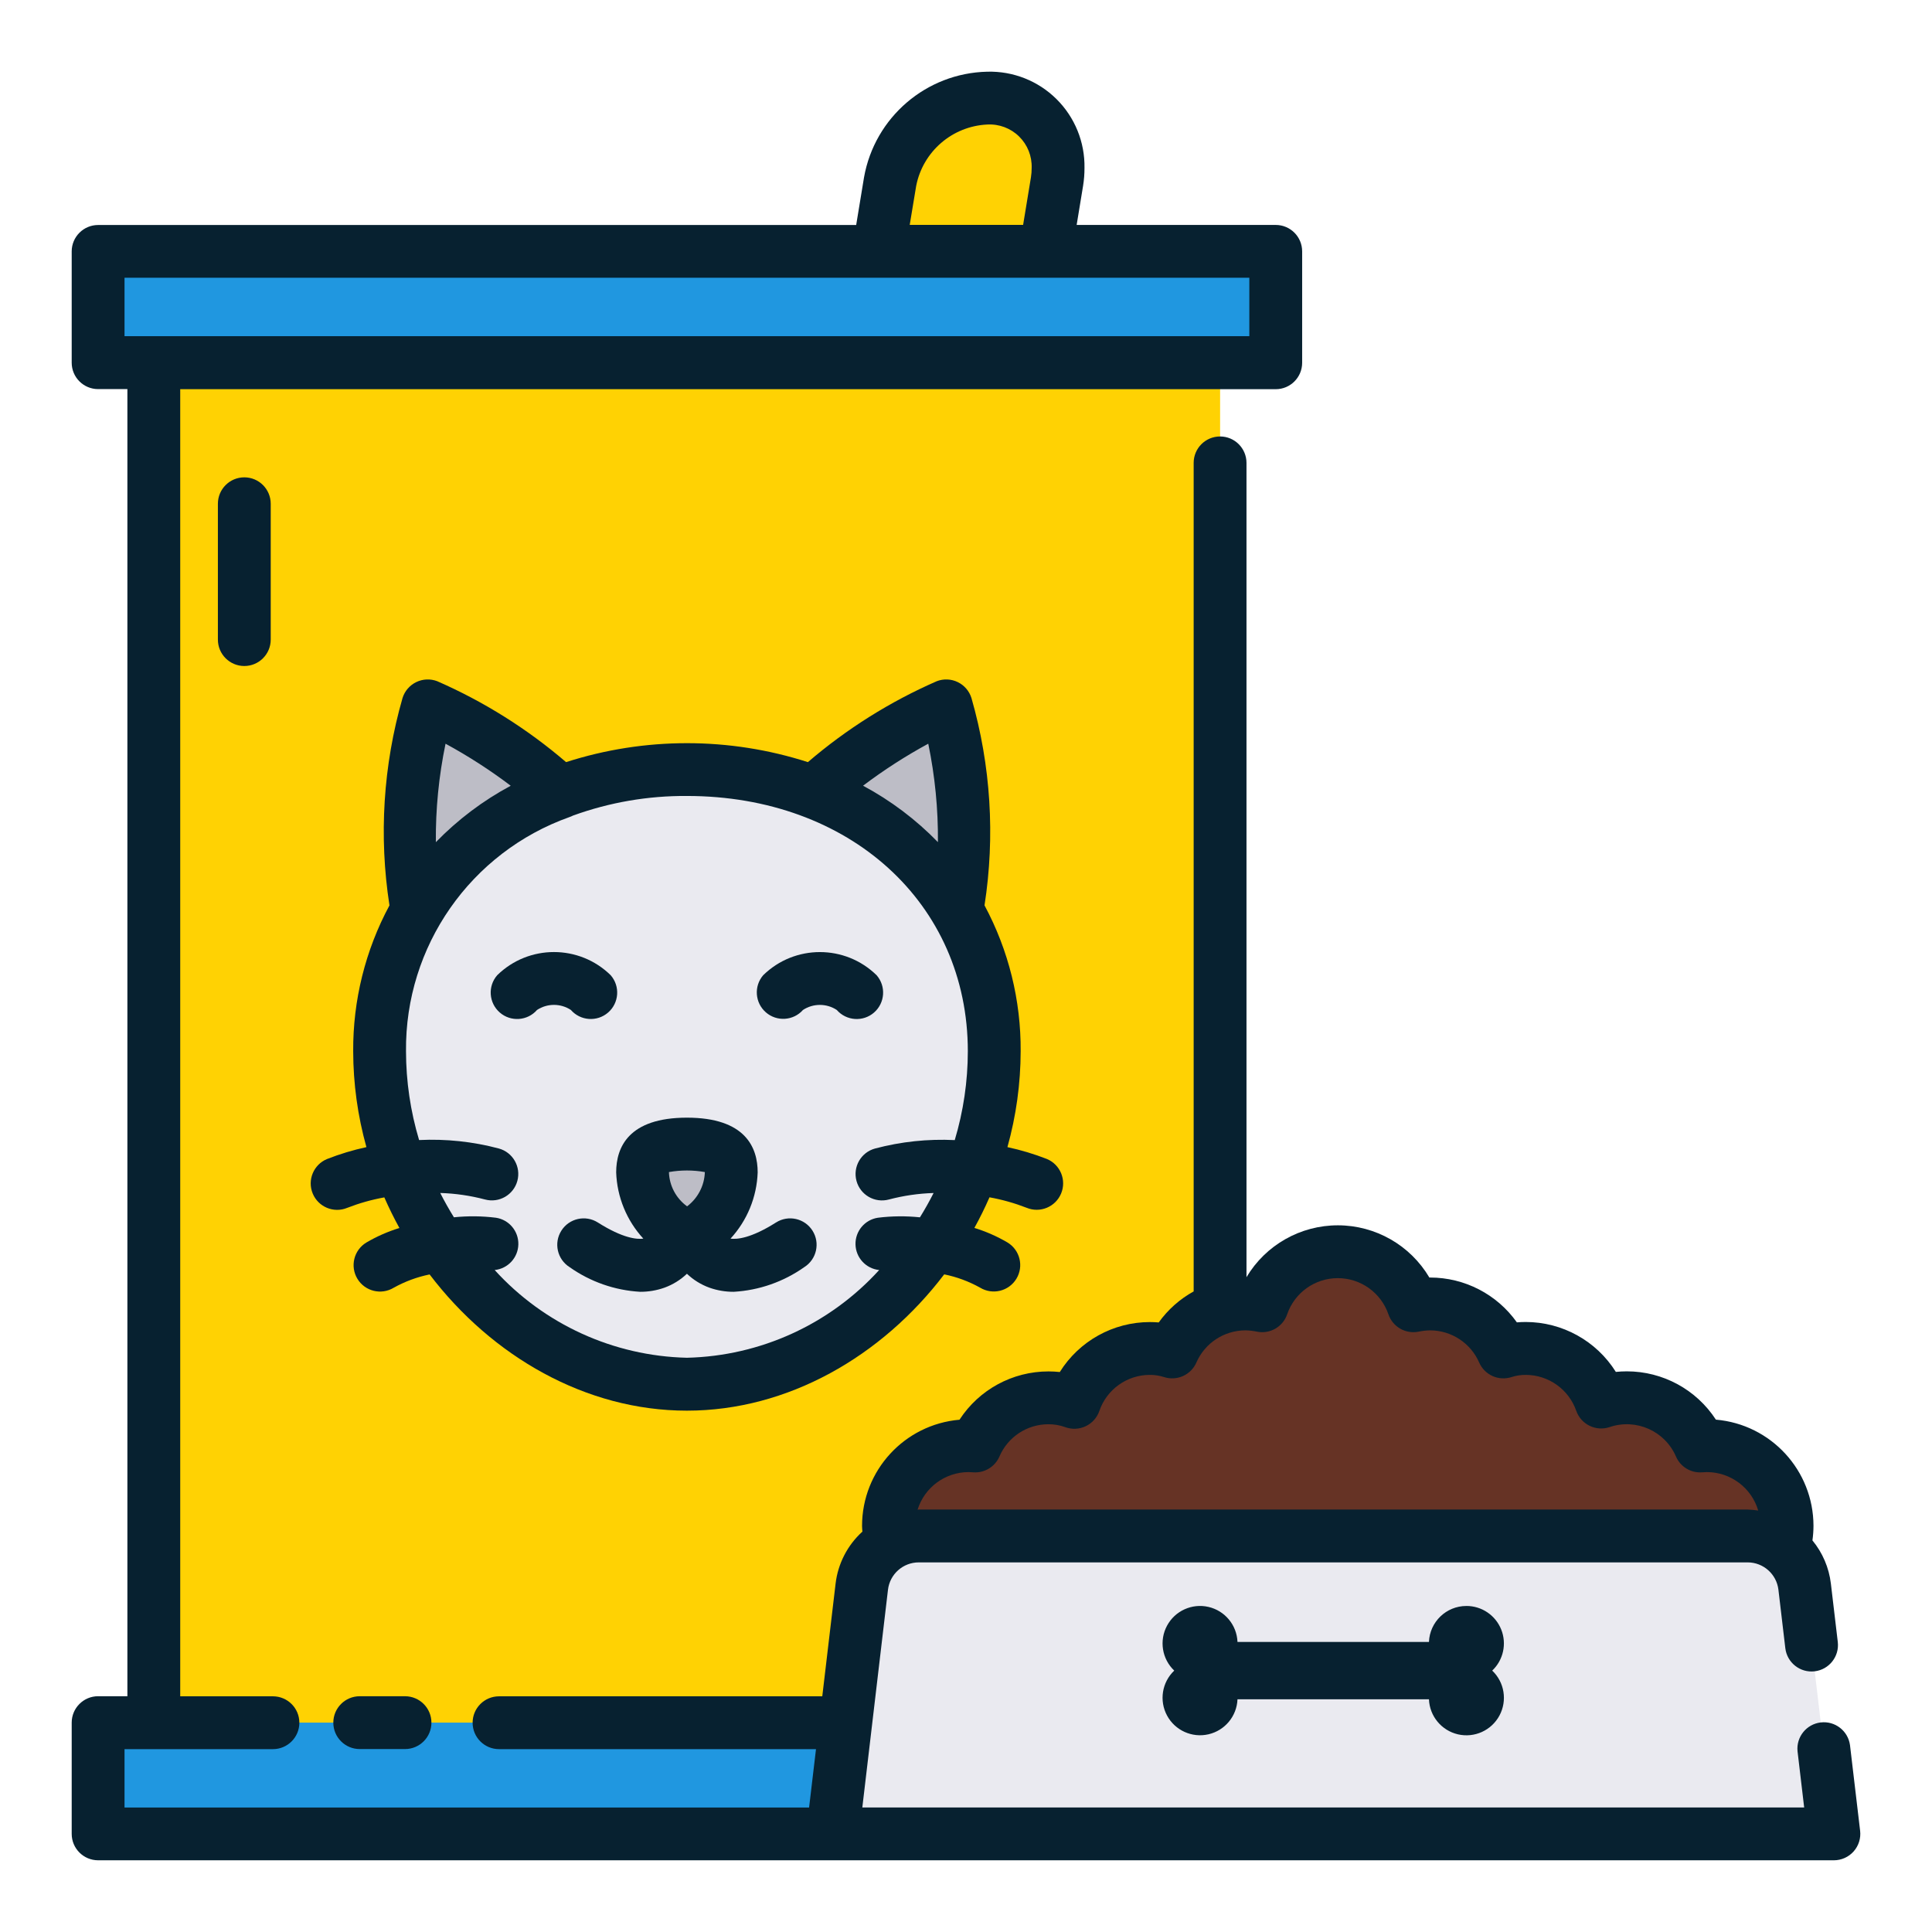
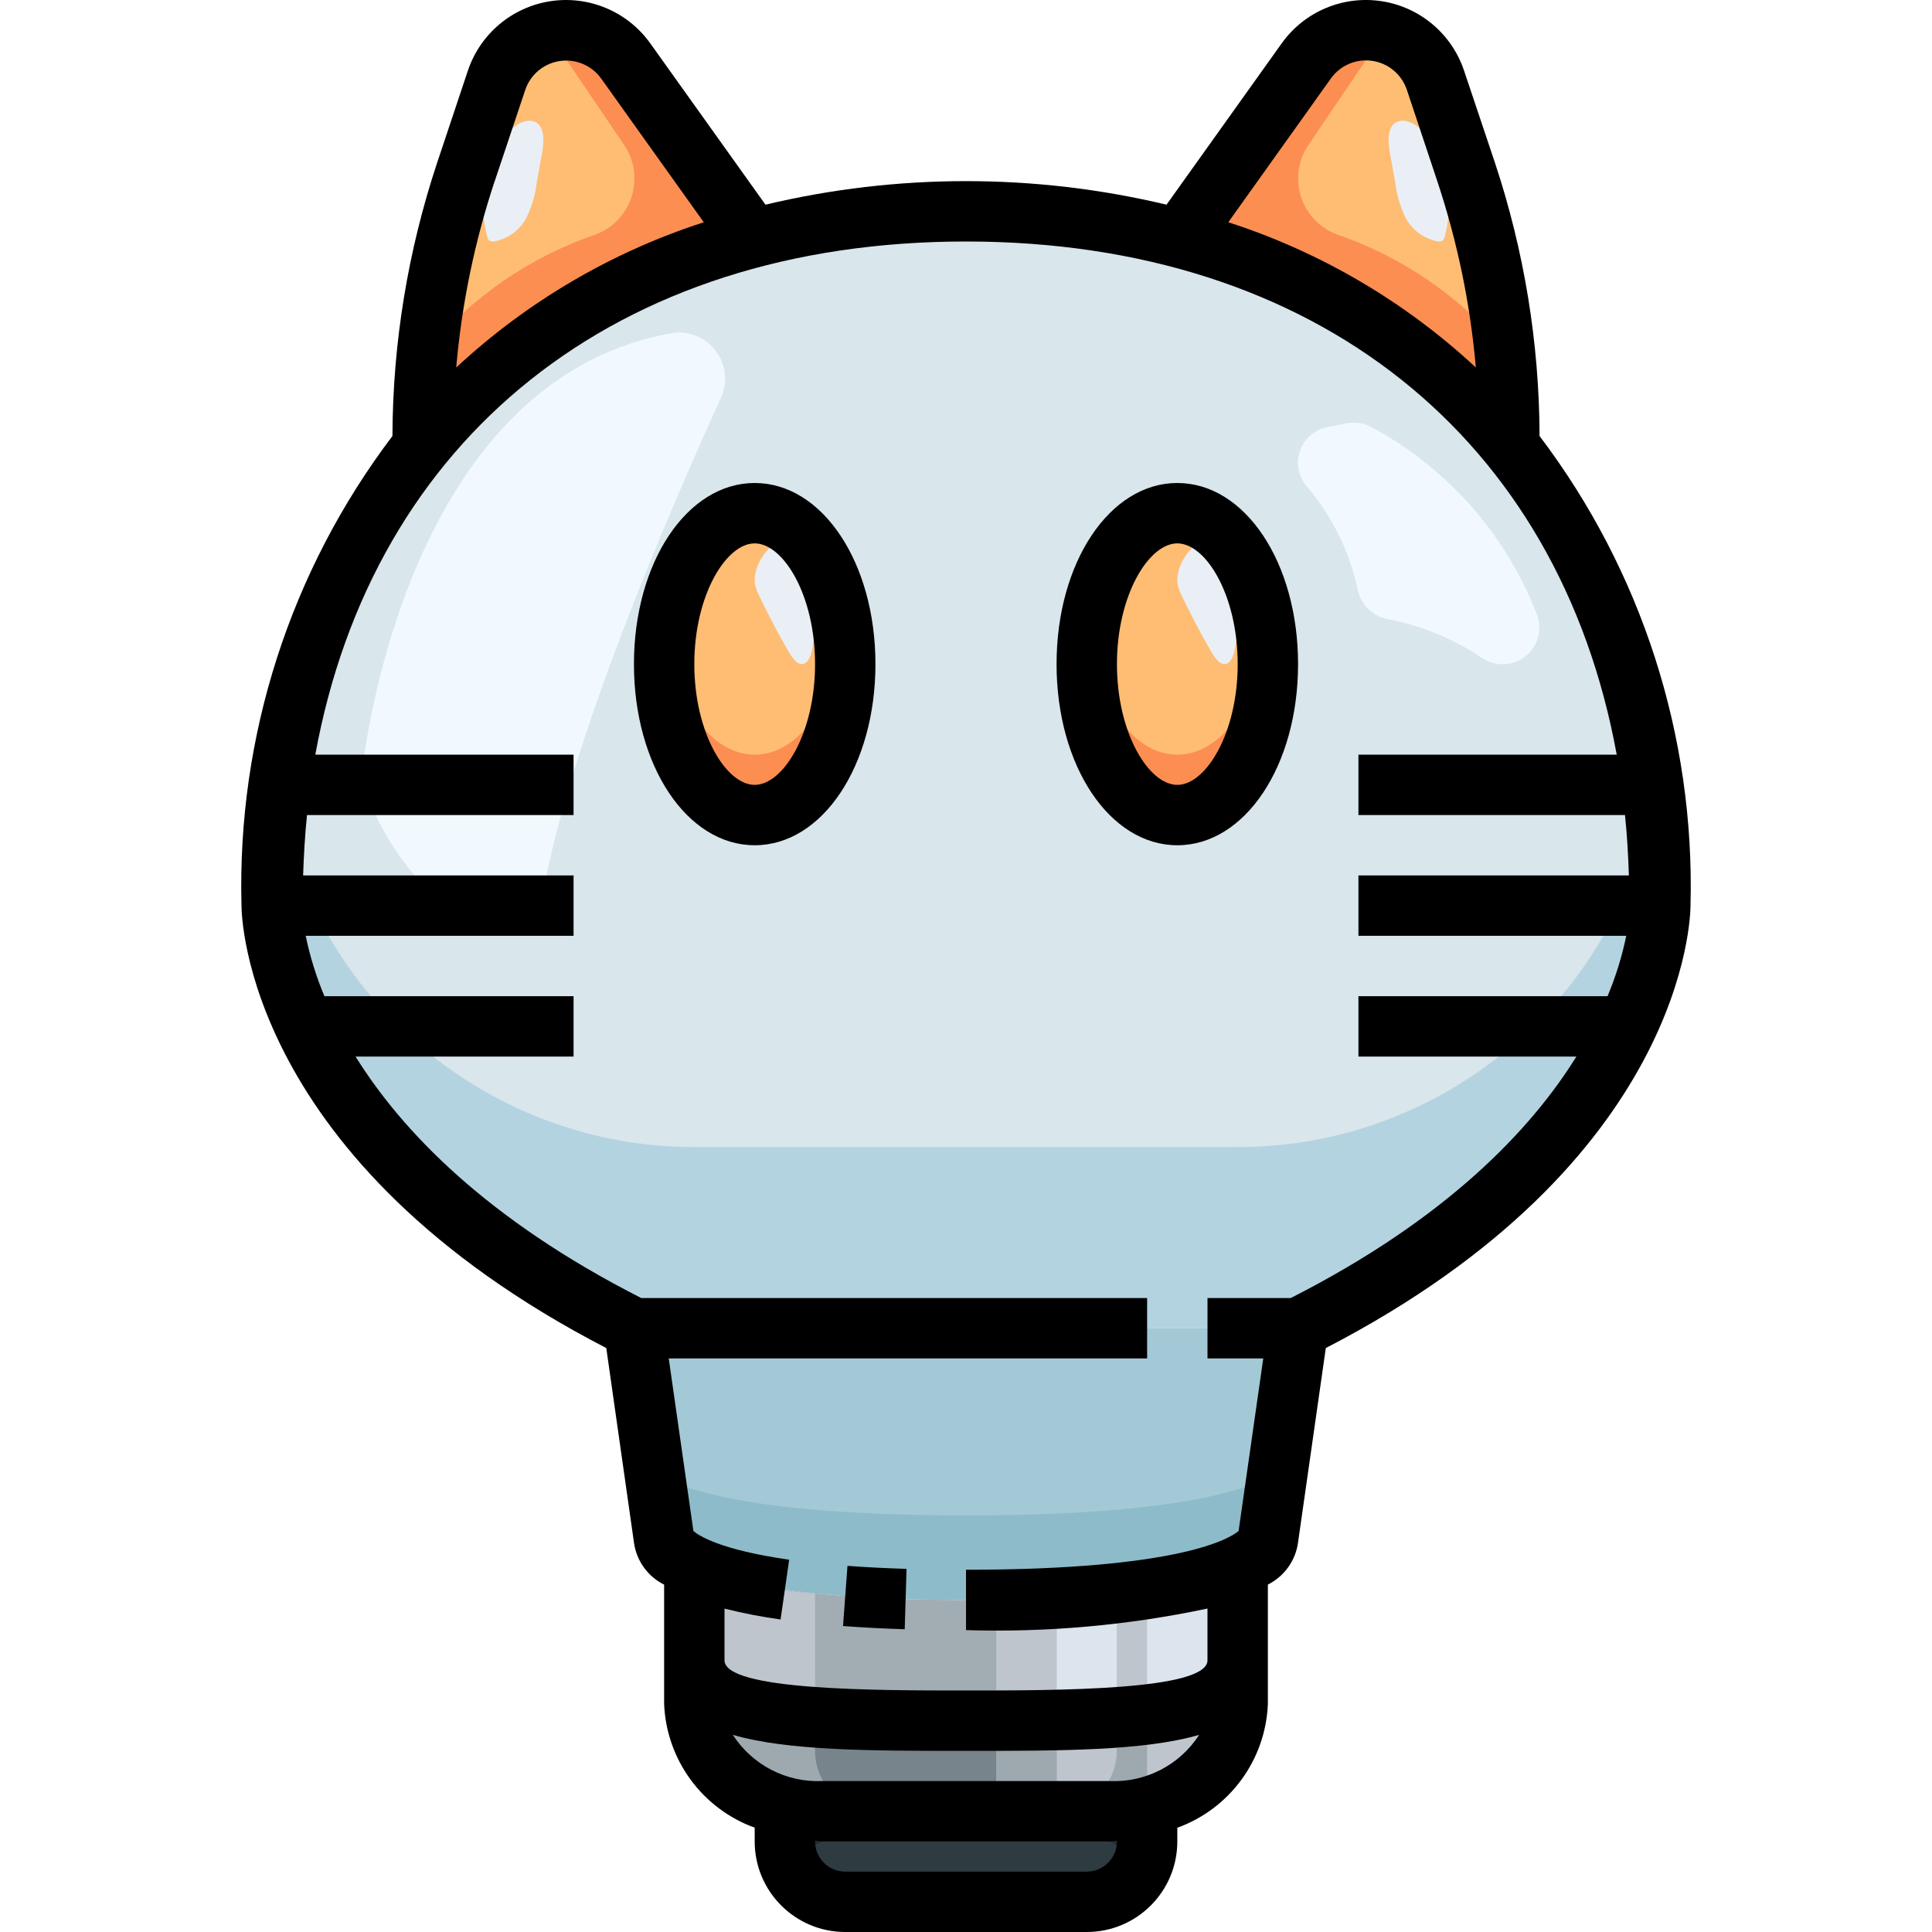
- <svg xmlns="http://www.w3.org/2000/svg" width="128" height="128" viewBox="0 0 128 128">
-   <g>
-     <g>
-       <g>
-         <path d="M67.594,26.807H56.536l2.431-14.778A6.78,6.78,0,0,1,65.406,6.5h0a4.57,4.57,0,0,1,4.619,5.529Z" fill="#ffd203" />
-         <rect x="10.186" y="20.646" width="70.649" height="97.167" fill="#ffd203" />
-         <g>
-           <g>
-             <path d="M61.309,65.14c4.884-7,1.38-18.384,1.38-18.384A36.908,36.908,0,0,0,47.821,59.138C49.491,59.887,59.238,64.261,61.309,65.14Z" fill="#bdbdc6" />
-             <path d="M29.712,65.14c-4.884-7-1.38-18.384-1.38-18.384A36.908,36.908,0,0,1,43.2,59.138C41.529,59.887,31.783,64.261,29.712,65.14Z" fill="#bdbdc6" />
-           </g>
-           <path d="M65.871,69.647c0,11.245-9.116,22.057-20.361,22.057S25.15,80.892,25.15,69.647s9.115-18.664,20.36-18.664S65.871,58.4,65.871,69.647Z" fill="#eaeaf0" />
-           <path d="M48.448,77.674c0,1.623-1.315,4-2.938,4s-2.937-2.375-2.937-4S43.888,75.8,45.51,75.8,48.448,76.052,48.448,77.674Z" fill="#bdbdc6" />
-         </g>
-         <rect x="6.5" y="114.128" width="78.021" height="7.372" fill="#2097e0" />
-         <rect x="6.5" y="16.653" width="78.021" height="7.372" fill="#2097e0" />
-       </g>
-       <g>
-         <path d="M118.4,101.089a5.309,5.309,0,0,1-5.308,5.308H64.157a5.309,5.309,0,0,1,0-10.617c.155,0,.3.011.453.023a5.279,5.279,0,0,1,4.855-3.2,4.948,4.948,0,0,1,1.714.3,5.281,5.281,0,0,1,5-3.561,5.031,5.031,0,0,1,1.482.221,5.3,5.3,0,0,1,4.854-3.174,5.242,5.242,0,0,1,1.106.122,5.294,5.294,0,0,1,10.02,0,5.242,5.242,0,0,1,1.106-.122A5.3,5.3,0,0,1,99.6,89.565a5.036,5.036,0,0,1,1.482-.221,5.292,5.292,0,0,1,5,3.55,5.1,5.1,0,0,1,1.7-.287,5.281,5.281,0,0,1,4.855,3.2c.144-.012.3-.023.453-.023A5.31,5.31,0,0,1,118.4,101.089Z" fill="#663325" />
-         <path d="M121.5,121.5H55.16L57.1,105.119a3.8,3.8,0,0,1,3.777-3.357h54.916a3.8,3.8,0,0,1,3.776,3.357Z" fill="#eaeaf0" />
-       </g>
-     </g>
-     <g>
-       <path d="M14.436,33.375v9a1.75,1.75,0,0,0,3.5,0v-9a1.75,1.75,0,0,0-3.5,0Z" fill="#072130" />
-       <path d="M57.909,67.082a1.751,1.751,0,0,0,.17-2.469,5.37,5.37,0,0,0-7.518,0,1.75,1.75,0,0,0,2.638,2.3,2.04,2.04,0,0,1,2.24,0,1.752,1.752,0,0,0,2.47.17Z" fill="#072130" />
-       <path d="M40.291,67.081a1.752,1.752,0,0,0,.169-2.47,5.371,5.371,0,0,0-7.519,0,1.75,1.75,0,0,0,2.64,2.3,2.042,2.042,0,0,1,2.24,0A1.752,1.752,0,0,0,40.291,67.081Z" fill="#072130" />
-       <path d="M68.015,80.018a1.75,1.75,0,1,0,1.34-3.234A16.9,16.9,0,0,0,66.745,76a23.762,23.762,0,0,0,.876-6.349,20.131,20.131,0,0,0-2.394-9.668,32,32,0,0,0-.865-13.735,1.75,1.75,0,0,0-2.3-1.116,34.049,34.049,0,0,0-8.537,5.361,26.173,26.173,0,0,0-16.021,0,34.08,34.08,0,0,0-8.536-5.361,1.751,1.751,0,0,0-2.3,1.116,32,32,0,0,0-.865,13.736A20.141,20.141,0,0,0,23.4,69.647,23.75,23.75,0,0,0,24.276,76a16.973,16.973,0,0,0-2.61.789,1.75,1.75,0,0,0,1.339,3.234,13.265,13.265,0,0,1,2.457-.693q.456,1.039,1,2.028a10.287,10.287,0,0,0-2.192.964,1.75,1.75,0,0,0,1.814,2.994,8.292,8.292,0,0,1,2.379-.881c4.128,5.429,10.352,9.025,17.045,9.025S58.427,89.86,62.556,84.43a8.262,8.262,0,0,1,2.379.881,1.75,1.75,0,0,0,1.814-2.994,10.318,10.318,0,0,0-2.193-.964q.546-.988,1-2.028A13.274,13.274,0,0,1,68.015,80.018ZM61.5,49.272a30.872,30.872,0,0,1,.64,6.522,20.276,20.276,0,0,0-4.96-3.739A34.442,34.442,0,0,1,61.5,49.272Zm-31.983,0a34.286,34.286,0,0,1,4.32,2.786,20.262,20.262,0,0,0-4.961,3.739A30.814,30.814,0,0,1,29.519,49.269ZM58.163,80.678a1.747,1.747,0,0,0,.084,3.465A17.777,17.777,0,0,1,45.51,89.955a17.773,17.773,0,0,1-12.736-5.812,1.747,1.747,0,0,0,.084-3.465,12.288,12.288,0,0,0-2.785-.029c-.323-.523-.627-1.059-.906-1.611a13.183,13.183,0,0,1,2.966.431,1.75,1.75,0,0,0,.916-3.378,17.28,17.28,0,0,0-5.283-.56,20.562,20.562,0,0,1-.867-5.884A16.294,16.294,0,0,1,37.724,54.135a1.682,1.682,0,0,0,.236-.1,21.7,21.7,0,0,1,7.55-1.3c10.784,0,18.611,7.113,18.611,16.914a20.573,20.573,0,0,1-.866,5.885,17.271,17.271,0,0,0-5.283.559,1.75,1.75,0,0,0,.916,3.378,13.182,13.182,0,0,1,2.965-.431q-.419.828-.905,1.611A12.288,12.288,0,0,0,58.163,80.678Z" fill="#072130" />
-       <path d="M51.414,80.992c-1.667,1.056-2.594,1.127-3.016,1.071a6.834,6.834,0,0,0,1.8-4.389c0-1.654-.814-3.626-4.688-3.626s-4.687,1.972-4.687,3.626a6.838,6.838,0,0,0,1.8,4.389c-.421.056-1.349-.015-3.016-1.071a1.75,1.75,0,0,0-1.873,2.957,8.986,8.986,0,0,0,4.676,1.636,4.737,4.737,0,0,0,1.62-.276,4.268,4.268,0,0,0,1.481-.919,4.268,4.268,0,0,0,1.481.919,4.737,4.737,0,0,0,1.62.276,8.986,8.986,0,0,0,4.676-1.636,1.75,1.75,0,0,0-1.873-2.957Zm-7.091-3.34a6.832,6.832,0,0,1,2.375,0v.022a2.971,2.971,0,0,1-1.173,2.247h-.006a2.908,2.908,0,0,1-1.2-2.248Z" fill="#072130" />
-       <path d="M23.833,112.38a1.75,1.75,0,0,0,0,3.5h3a1.75,1.75,0,0,0,0-3.5Z" fill="#072130" />
-       <path d="M123.238,121.294l-.672-5.682a1.75,1.75,0,0,0-3.475.411l.44,3.727h-62.4l1.7-14.426a2.054,2.054,0,0,1,2.039-1.812h54.916a2.054,2.054,0,0,1,2.039,1.812l.457,3.872a1.75,1.75,0,1,0,3.476-.411l-.458-3.871a5.517,5.517,0,0,0-1.222-2.858,6.986,6.986,0,0,0,.07-.966,7.069,7.069,0,0,0-6.466-7.035,7.038,7.038,0,0,0-5.9-3.2c-.244,0-.487.013-.728.037a7.057,7.057,0,0,0-5.972-3.307q-.3,0-.585.025A7.049,7.049,0,0,0,94.75,84.64H94.7a7.047,7.047,0,0,0-12.117-.024V30.667a1.75,1.75,0,0,0-3.5,0V85.56a7,7,0,0,0-2.314,2.055q-.291-.025-.586-.025a7.039,7.039,0,0,0-5.969,3.31,6.916,6.916,0,0,0-.751-.04,7.026,7.026,0,0,0-5.894,3.2,7.065,7.065,0,0,0-6.456,7.035c0,.126.015.252.023.379a5.531,5.531,0,0,0-1.776,3.444l-.882,7.467H33.062a1.75,1.75,0,1,0,0,3.5h21l-.458,3.87H8.25v-3.87h9.833a1.75,1.75,0,0,0,0-3.5H11.94v-86.6H84.521a1.75,1.75,0,0,0,1.75-1.75V16.653a1.751,1.751,0,0,0-1.75-1.75H71.331l.426-2.592a7.251,7.251,0,0,0,.093-1.181,6.269,6.269,0,0,0-6.44-6.38,8.486,8.486,0,0,0-8.166,7l-.52,3.157H6.5a1.751,1.751,0,0,0-1.75,1.75v7.372a1.75,1.75,0,0,0,1.75,1.75H8.44v86.6H6.5a1.751,1.751,0,0,0-1.75,1.75v7.37a1.751,1.751,0,0,0,1.75,1.75h115a1.75,1.75,0,0,0,1.738-1.956ZM60.7,12.313A5.041,5.041,0,0,1,65.41,8.25a2.784,2.784,0,0,1,2.94,2.88,3.881,3.881,0,0,1-.047.616L67.784,14.9H60.271ZM8.25,18.4H82.771v3.872H8.25ZM64.16,97.53c.105,0,.21.008.336.016a1.748,1.748,0,0,0,1.721-1.054A3.528,3.528,0,0,1,69.46,94.36a3.191,3.191,0,0,1,1.112.191,1.75,1.75,0,0,0,2.263-1.073A3.535,3.535,0,0,1,76.18,91.09a3.009,3.009,0,0,1,.938.144,1.751,1.751,0,0,0,2.145-.962A3.551,3.551,0,0,1,82.51,88.14a3.994,3.994,0,0,1,.768.086,1.749,1.749,0,0,0,2-1.151,3.546,3.546,0,0,1,6.708,0,1.748,1.748,0,0,0,2,1.151,3.994,3.994,0,0,1,.768-.086A3.555,3.555,0,0,1,98,90.273a1.75,1.75,0,0,0,2.145.961,2.994,2.994,0,0,1,.937-.144,3.55,3.55,0,0,1,3.348,2.378,1.751,1.751,0,0,0,2.216,1.079,3.547,3.547,0,0,1,4.389,1.945,1.738,1.738,0,0,0,1.729,1.053c.1-.006.218-.015.328-.015a3.552,3.552,0,0,1,3.395,2.547,5.521,5.521,0,0,0-.7-.065H60.872c-.028,0-.053.007-.08.008A3.544,3.544,0,0,1,64.16,97.53Z" fill="#072130" />
-       <path d="M97.149,106.4a2.482,2.482,0,0,0-2.477,2.382H81.987a2.483,2.483,0,1,0-4.191,1.9,2.483,2.483,0,1,0,4.191,1.9H94.672a2.484,2.484,0,1,0,4.191-1.9,2.482,2.482,0,0,0-1.714-4.283Z" fill="#072130" />
-     </g>
+ <svg xmlns="http://www.w3.org/2000/svg" viewBox="0 0 64 64">
+   <g id="_29-light_bulbs" data-name="29-light bulbs">
+     <path d="M32,57c4.97,0,9,0,9-2v1.44a3.693,3.693,0,0,1-3.03,3.41,4.776,4.776,0,0,1-1.21.15H27.24a4.776,4.776,0,0,1-1.21-.15A3.693,3.693,0,0,1,23,56.44V55C23,57,27.03,57,32,57Z" style="fill:#77848c" />
+     <path d="M36.76,60a4.776,4.776,0,0,0,1.21-.15L38,60v1a2.006,2.006,0,0,1-2,2H28a2.006,2.006,0,0,1-2-2V60l.03-.15a4.776,4.776,0,0,0,1.21.15Z" style="fill:#2e3b41" />
+     <path d="M23.03,51.91C24.2,52.44,26.69,53,32,53c5,0,7.5-.5,8.75-1H41v3c0,2-4.03,2-9,2s-9,0-9-2V52Z" style="fill:#a2adb3" />
+     <path d="M38,60l-.03-.15a4.776,4.776,0,0,1-1.21.15H27.24a4.776,4.776,0,0,1-1.21-.15L26,60v1a1.96,1.96,0,0,0,.239.925A2,2,0,0,1,28,60.85h8a2,2,0,0,1,1.761,1.075A1.96,1.96,0,0,0,38,61Z" style="fill:#222c30" />
+     <path d="M27,58V56.9c-2.411-.174-4-.641-4-1.9v1.44a3.693,3.693,0,0,0,3.03,3.41,4.776,4.776,0,0,0,1.21.15H29A2,2,0,0,1,27,58Z" style="fill:#9ea9af" />
+     <path d="M37,56.9V58a2,2,0,0,1-2,2h1.76a4.776,4.776,0,0,0,1.21-.15A3.693,3.693,0,0,0,41,56.44V55C41,56.255,39.411,56.722,37,56.9Z" style="fill:#9ea9af" />
+     <path d="M27,56.9V52.78a13.3,13.3,0,0,1-3.97-.87L23,52v3C23,56.255,24.589,56.722,27,56.9Z" style="fill:#bec5cd" />
+     <path d="M40.75,52a14.451,14.451,0,0,1-3.75.778V56.9c2.411-.174,4-.641,4-1.9V52Z" style="fill:#bec5cd" />
+     <path d="M37,58V56.9c-.616.045-1.289.069-2,.084V60A2,2,0,0,0,37,58Z" style="fill:#bec5cd" />
+     <path d="M35,56.98c.711-.015,1.384-.039,2-.084h0V52.778h0c-.593.062-1.258.113-2,.151Z" style="fill:#dce4ed" />
+     <path d="M40,57.143v-.837c-.033.015-.06.033-.094.047l-.015,0a4.607,4.607,0,0,1-.518.177c-.055.015-.116.029-.173.044-.146.037-.3.071-.458.1l-.209.038q-.257.043-.533.078V59.84a4.4,4.4,0,0,0,1.738-.869A1.977,1.977,0,0,0,40,58Z" style="fill:#bec5cd" />
+     <path d="M39.693,52.333c-.121.03-.248.06-.382.09l-.027.006c-.374.081-.8.158-1.284.227V56.8c.184-.024.362-.049.533-.078l.209-.038c.16-.031.312-.065.458-.1.058-.015.118-.029.173-.044a4.607,4.607,0,0,0,.518-.177l.015,0c.035-.015.06-.035.094-.05V52.251l-.233.063Z" style="fill:#dce4ed" />
+     <path d="M35,56.98c-.638.013-1.3.018-2,.019v3h2V56.98Z" style="fill:#9ea9af" />
+     <path d="M35,56.98V52.929c-.613.031-1.275.053-2,.063V57C33.7,57,34.362,56.993,35,56.98Z" style="fill:#bec5cd" />
+     <ellipse cx="39" cy="22" rx="3" ry="5" style="fill:#febd73" />
+     <ellipse cx="25" cy="22" rx="3" ry="5" style="fill:#febd73" />
+     <path d="M20.73,2.02l4.2,5.88A20.928,20.928,0,0,0,14,14.73v-.19a28,28,0,0,1,1.44-8.85l1.01-3.03a2.427,2.427,0,0,1,4.28-.64Z" style="fill:#febd73" />
+     <path d="M50,14.54v.19a17.949,17.949,0,0,0-1.74-1.85A21.5,21.5,0,0,0,39.07,7.9l4.2-5.88a2.427,2.427,0,0,1,4.28.64l1.01,3.03A28,28,0,0,1,50,14.54Z" style="fill:#febd73" />
+     <path d="M55,30a10.324,10.324,0,0,1-1.12,4C52.54,36.84,49.56,40.72,43,44H21c-6.56-3.28-9.54-7.16-10.88-10A10.324,10.324,0,0,1,9,30a28.467,28.467,0,0,1,.27-4A21.819,21.819,0,0,1,14,14.73,20.928,20.928,0,0,1,24.93,7.9a28.219,28.219,0,0,1,14.14,0,21.5,21.5,0,0,1,9.19,4.98A17.949,17.949,0,0,1,50,14.73,21.819,21.819,0,0,1,54.73,26,28.467,28.467,0,0,1,55,30ZM42,22c0-2.76-1.34-5-3-5s-3,2.24-3,5,1.34,5,3,5S42,24.76,42,22ZM28,22c0-2.76-1.34-5-3-5s-3,2.24-3,5,1.34,5,3,5S28,24.76,28,22Z" style="fill:#d9e6ec" />
+     <path d="M43,44l-1,7s0,.5-1.25,1S37,53,32,53c-5.31,0-7.8-.56-8.97-1.09C22,51.44,22,51,22,51l-1-7Z" style="fill:#a4c9d6" />
+     <path d="M32,50.2c-5.793,0-8.509-.585-9.785-1.138a3.805,3.805,0,0,1-.533-.282L22,51s0,.44,1.03.91C24.2,52.44,26.69,53,32,53c5,0,7.5-.5,8.75-1S42,51,42,51l.317-2.222a4.329,4.329,0,0,1-.772.374C40.182,49.674,37.455,50.2,32,50.2Z" style="fill:#8dbbc9" />
+     <path d="M41,38H23A13.993,13.993,0,0,1,9.225,26.433,28.735,28.735,0,0,0,9,30a10.324,10.324,0,0,0,1.12,4c1.34,2.84,4.32,6.72,10.88,10H43c6.56-3.28,9.54-7.16,10.88-10A10.324,10.324,0,0,0,55,30a28.735,28.735,0,0,0-.225-3.567A13.993,13.993,0,0,1,41,38Z" style="fill:#b4d3e0" />
+     <path d="M12.015,25.394c.252-1.989,2.016-13.009,10.353-14.376a1.535,1.535,0,0,1,1.481,2.234c-1.735,3.809-5.008,11.423-5.885,16.463a1.42,1.42,0,0,1-2.206,1.029,8.922,8.922,0,0,1-3.717-4.758A1.636,1.636,0,0,1,12.015,25.394Z" style="fill:#f1f9ff" />
+     <path d="M39,25c-1.454,0-2.662-1.719-2.94-4A8.343,8.343,0,0,0,36,22c0,2.76,1.34,5,3,5s3-2.24,3-5a8.343,8.343,0,0,0-.06-1C41.662,23.281,40.454,25,39,25Z" style="fill:#fc8e52" />
+     <path d="M45.963,20.508a8.425,8.425,0,0,1,3.113,1.274,1.216,1.216,0,0,0,1.844-1.406,11.936,11.936,0,0,0-5.468-6.216,1.225,1.225,0,0,0-.851-.136l-.62.123a1.2,1.2,0,0,0-.713,1.938,7.837,7.837,0,0,1,1.7,3.4A1.248,1.248,0,0,0,45.963,20.508Z" style="fill:#f1f9ff" />
+     <path d="M25,25c-1.454,0-2.662-1.719-2.94-4A8.343,8.343,0,0,0,22,22c0,2.76,1.34,5,3,5s3-2.24,3-5a8.343,8.343,0,0,0-.06-1C27.662,23.281,26.454,25,25,25Z" style="fill:#fc8e52" />
+     <path d="M39.006,19.312a1.37,1.37,0,0,0,.148.436q.453.945.961,1.825c.136.237.324.494.525.411s.276-.447.308-.756a5.611,5.611,0,0,0-.07-1.964c-.153-.587-.592-1.214-1.033-1.262C39.476,17.961,38.938,18.748,39.006,19.312Z" style="fill:#eaeff5" />
+     <path d="M25.006,19.312a1.37,1.37,0,0,0,.148.436q.453.945.961,1.825c.136.237.324.494.525.411s.276-.447.308-.756a5.611,5.611,0,0,0-.07-1.964c-.153-.587-.592-1.214-1.033-1.262C25.476,17.961,24.938,18.748,25.006,19.312Z" style="fill:#eaeff5" />
+     <path d="M18.75,1a2.411,2.411,0,0,0-.911.186,2.012,2.012,0,0,1,.864.705L20.673,4.8a1.979,1.979,0,0,1-.927,2.962,12.574,12.574,0,0,0-5.567,3.814A27.712,27.712,0,0,0,14,14.54v.19A20.928,20.928,0,0,1,24.93,7.9l-4.2-5.88A2.445,2.445,0,0,0,18.75,1Z" style="fill:#fc8e52" />
+     <path d="M44.27,7.759A1.979,1.979,0,0,1,43.344,4.8l1.97-2.906a2,2,0,0,1,.855-.7A2.394,2.394,0,0,0,45.25,1a2.445,2.445,0,0,0-1.98,1.02L39.07,7.9a21.5,21.5,0,0,1,9.19,4.98A17.949,17.949,0,0,1,50,14.73v-.19a27.682,27.682,0,0,0-.182-2.993A12.617,12.617,0,0,0,44.27,7.759Z" style="fill:#fc8e52" />
+     <path d="M46.035,5.022l.188,1.049a3.574,3.574,0,0,0,.351,1.165,1.52,1.52,0,0,0,1.036.757.244.244,0,0,0,.169-.017.234.234,0,0,0,.082-.143,4.055,4.055,0,0,0-.371-3.018C47.312,4.5,46.9,4,46.463,4,45.931,4.005,45.974,4.676,46.035,5.022Z" style="fill:#eaeff5" />
+     <path d="M17.965,5.022l-.188,1.049a3.574,3.574,0,0,1-.351,1.165,1.52,1.52,0,0,1-1.036.757.244.244,0,0,1-.169-.017.234.234,0,0,1-.082-.143,4.055,4.055,0,0,1,.371-3.018C16.688,4.5,17.1,4,17.537,4,18.069,4.005,18.026,4.676,17.965,5.022Z" style="fill:#eaeff5" />
+     <path d="M39,16c-2.243,0-4,2.636-4,6s1.757,6,4,6,4-2.636,4-6S41.243,16,39,16Zm0,10c-.944,0-2-1.711-2-4s1.056-4,2-4,2,1.711,2,4S39.944,26,39,26Z" />
+     <path d="M25,16c-2.243,0-4,2.636-4,6s1.757,6,4,6,4-2.636,4-6S27.243,16,25,16Zm0,10c-.944,0-2-1.711-2-4s1.056-4,2-4,2,1.711,2,4S25.944,26,25,26Z" />
+     <path d="M51,14.444a29,29,0,0,0-1.484-9.071L48.5,2.344a3.428,3.428,0,0,0-6.042-.908L38.643,6.78a28.678,28.678,0,0,0-13.286,0L21.54,1.435a3.429,3.429,0,0,0-6.042.909L14.487,5.373A29.025,29.025,0,0,0,13,14.444,24.667,24.667,0,0,0,8,30c0,.348.139,8.478,12.084,14.656L21,51.093a1.83,1.83,0,0,0,1,1.4v3.951a4.556,4.556,0,0,0,3,4.1V61a3,3,0,0,0,3,3h8a3,3,0,0,0,3-3v-.453a4.556,4.556,0,0,0,3-4.1V52.491a1.834,1.834,0,0,0,1-1.4l.919-6.435C55.861,38.478,56,30.348,56,30A24.667,24.667,0,0,0,51,14.444ZM44.087,2.6a1.428,1.428,0,0,1,2.518.378l1.009,3.029a26.941,26.941,0,0,1,1.275,6.166,21.97,21.97,0,0,0-8.2-4.811Zm-27.7,3.407L17.4,2.977A1.429,1.429,0,0,1,19.913,2.6l3.4,4.763a21.97,21.97,0,0,0-8.2,4.811A26.993,26.993,0,0,1,16.385,6.006ZM37,61a1,1,0,0,1-1,1H28a1,1,0,0,1-1-1v-.021c.08,0,.155.021.235.021h9.53c.08,0,.155-.018.235-.021Zm-.235-2h-9.53a3.351,3.351,0,0,1-2.959-1.531C26.1,58,28.865,58,32,58s5.9,0,7.724-.531A3.351,3.351,0,0,1,36.765,59Zm5.991-16H40v2h1.847l-.817,5.716C40.758,50.948,39.129,52,32,52v2a33.7,33.7,0,0,0,8-.715V55c0,1-5.008,1-8,1s-8,0-8-1V53.287a17.2,17.2,0,0,0,1.858.36l.284-1.98c-2.291-.327-3-.8-3.172-.951L22.153,45H38V43H21.244c-5.16-2.621-7.955-5.571-9.465-8H19V33H10.747a10.772,10.772,0,0,1-.62-2H19V29H10.041c.023-.679.061-1.348.129-2H19V25H10.445C12.355,14.525,20.389,8,32,8s19.647,6.526,21.556,17H45v2h8.83c.068.652.107,1.321.129,2H45v2h8.872a10.749,10.749,0,0,1-.62,2H45v2h7.22C50.711,37.429,47.916,40.379,42.756,43Z" />
+     <path d="M27.926,53.865c.616.046,1.3.082,2.044.106l.06-2c-.715-.022-1.365-.056-1.956-.1Z" />
  </g>
</svg>
